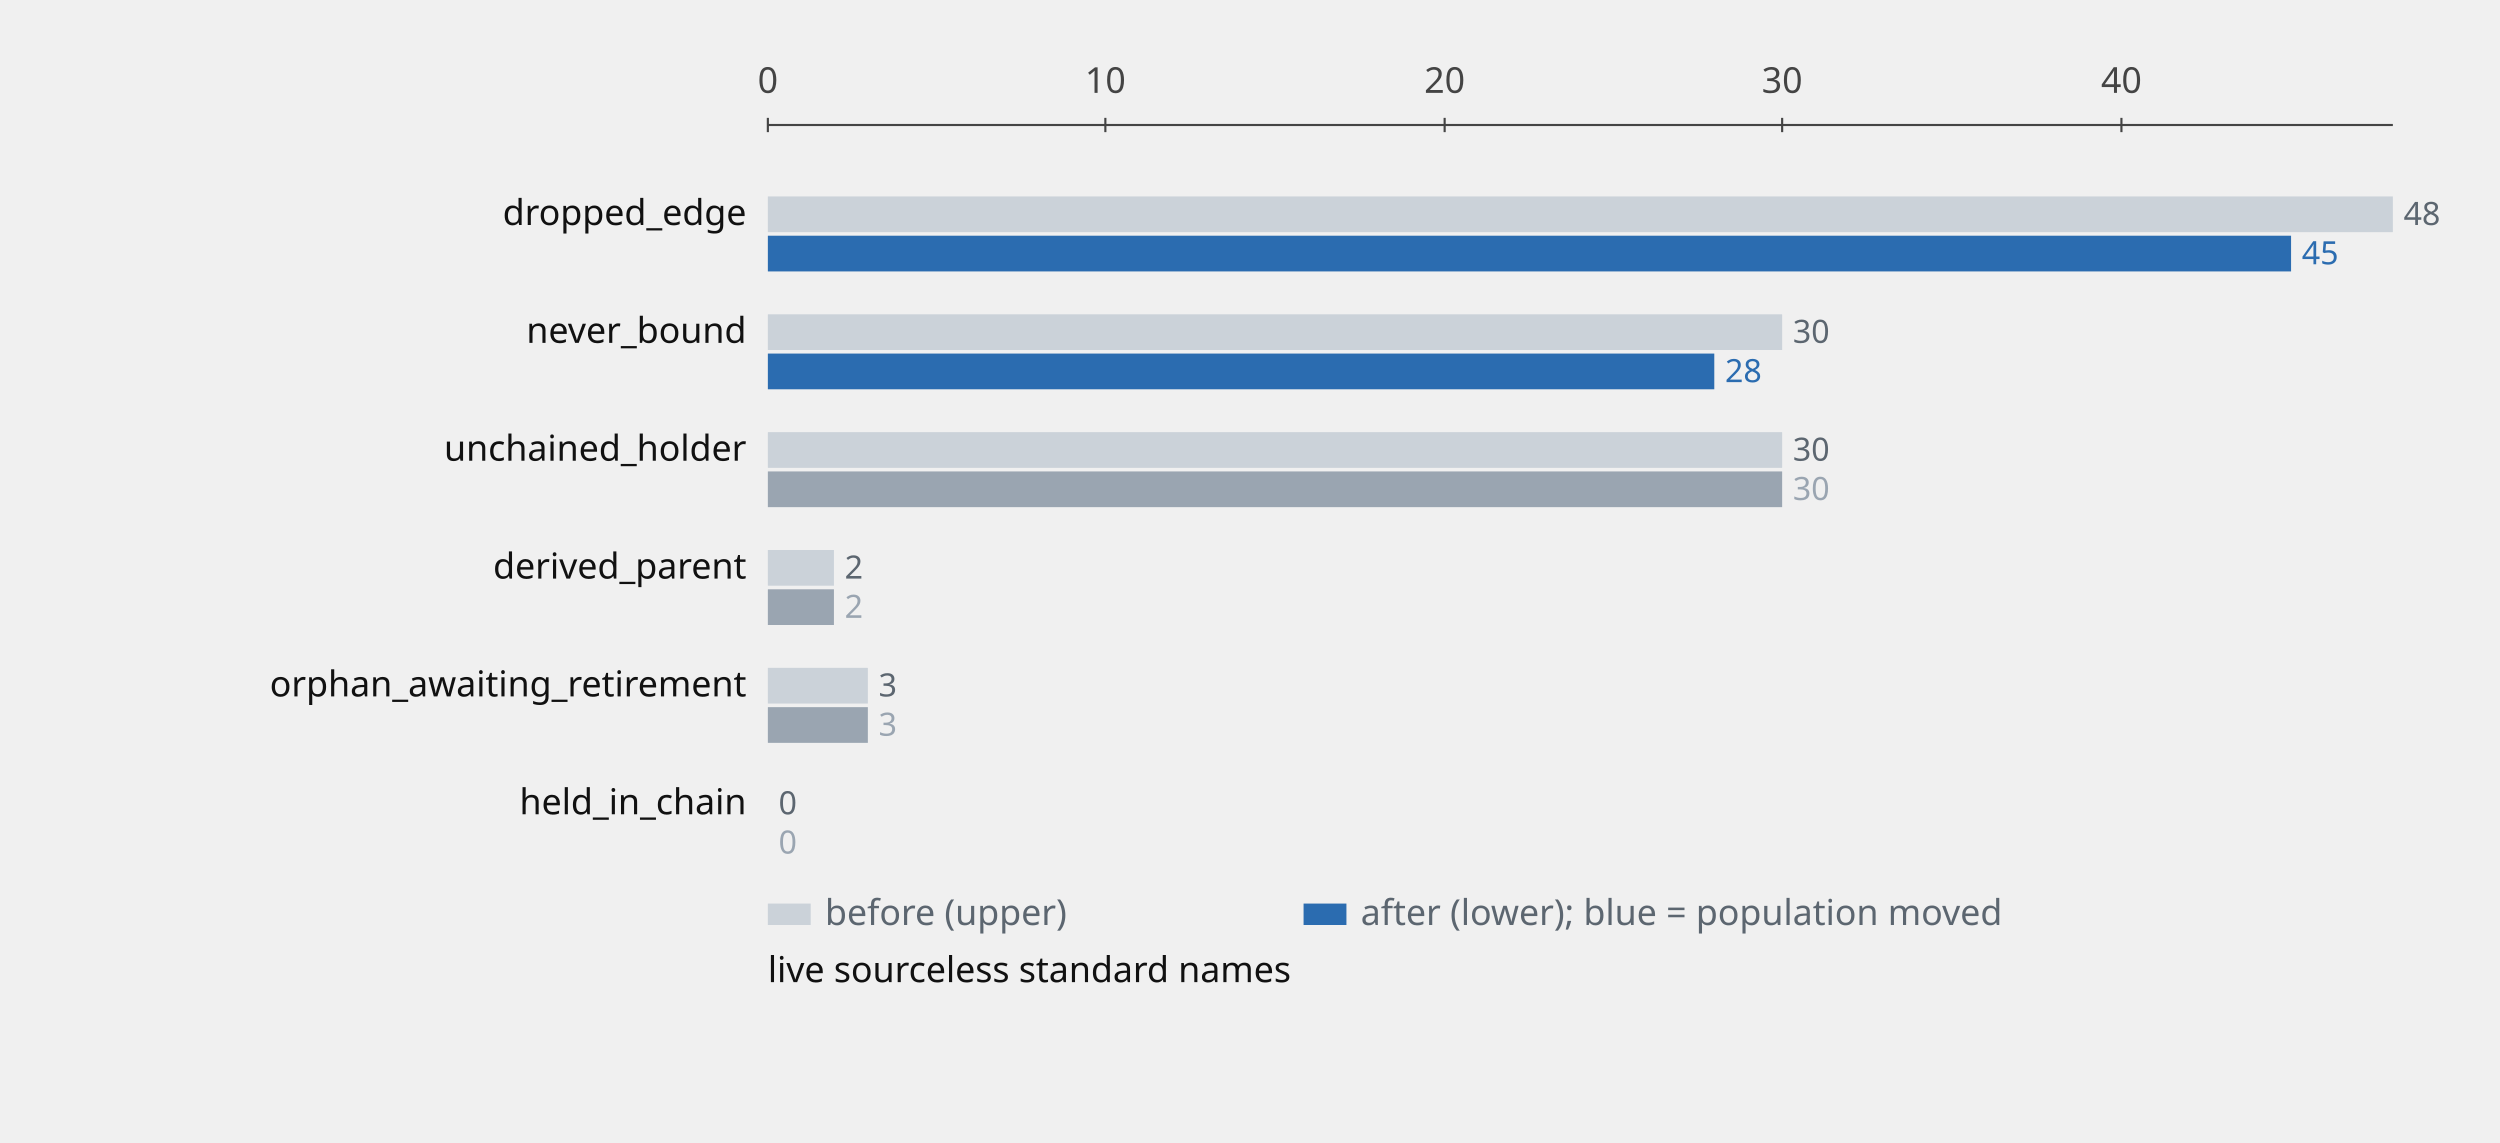
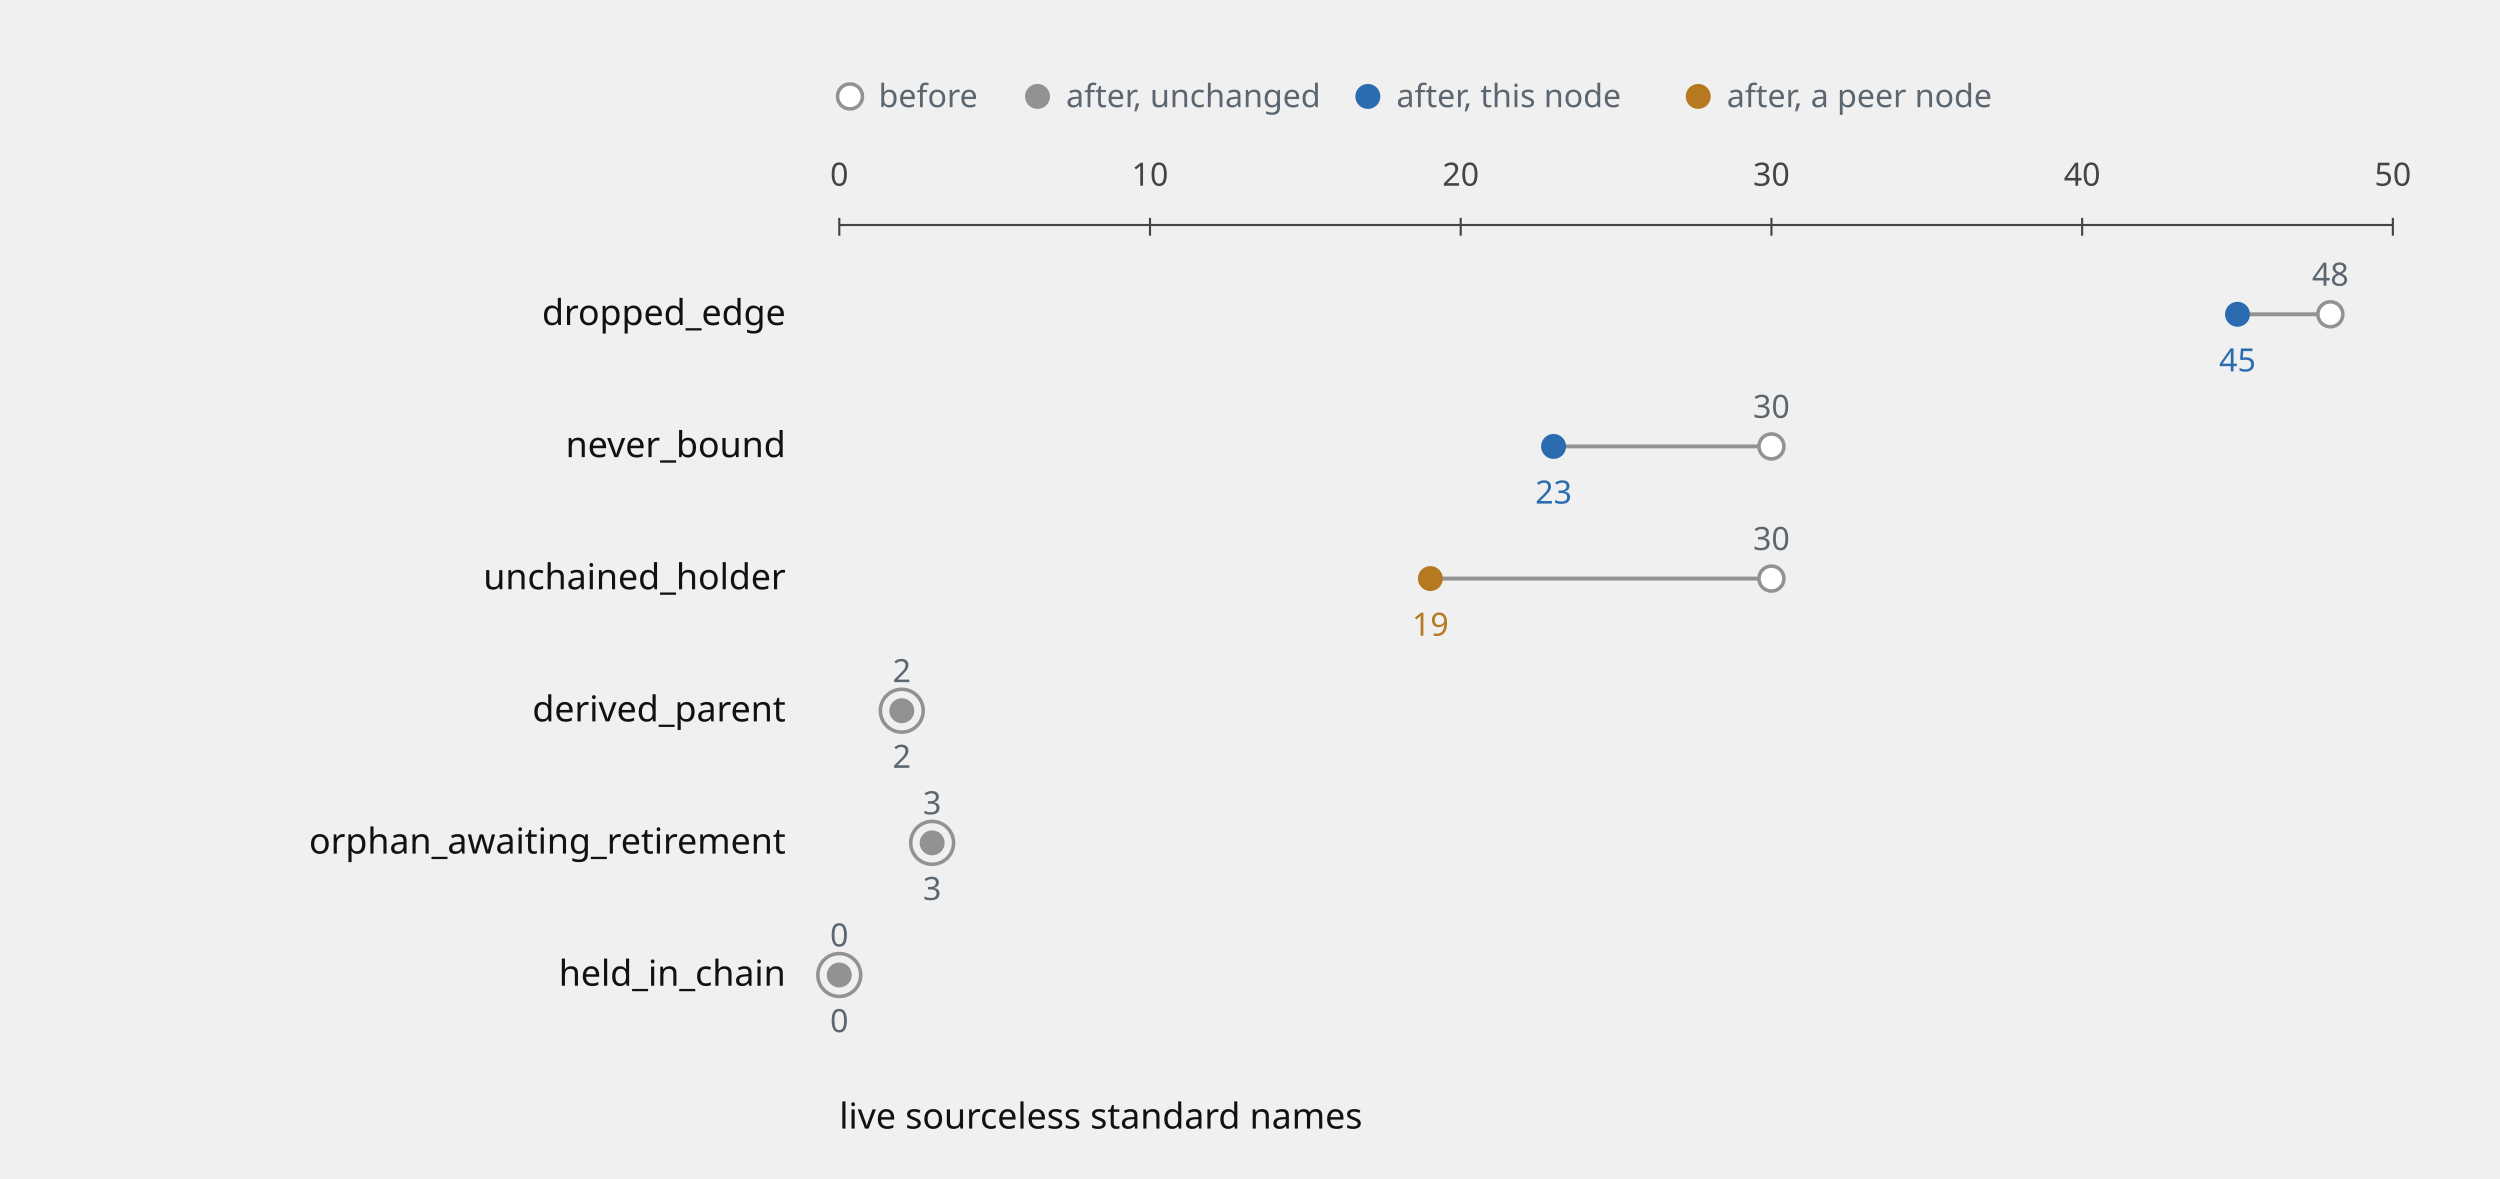
- <svg xmlns="http://www.w3.org/2000/svg" width="1400" height="640" viewBox="0 0 1400 640" font-family="sans-serif">
-   <g fill="none" stroke="#444444" stroke-width="1.2">
-     <line x1="430" y1="70" x2="1340" y2="70" />
+ <svg xmlns="http://www.w3.org/2000/svg" width="1400" height="660" viewBox="0 0 1400 660" font-family="sans-serif">
+   <g font-size="18" fill="#5c6670">
+     <circle cx="476" cy="54" r="7" fill="#ffffff" stroke="#929292" stroke-width="2" />
+     <text x="492" y="60">before</text>
+     <circle cx="581" cy="54" r="7" fill="#929292" />
+     <text x="597" y="60">after, unchanged</text>
+     <circle cx="766" cy="54" r="7" fill="#2b6cb0" />
+     <text x="782" y="60">after, this node</text>
+     <circle cx="951" cy="54" r="7" fill="#b7791f" />
+     <text x="967" y="60">after, a peer node</text>
  </g>
-   <line x1="430" y1="66" x2="430" y2="74" stroke="#444444" stroke-width="1.2" />
-   <text x="430" y="52" font-size="20" fill="#444444" text-anchor="middle">0</text>
-   <line x1="619" y1="66" x2="619" y2="74" stroke="#444444" stroke-width="1.2" />
-   <text x="619" y="52" font-size="20" fill="#444444" text-anchor="middle">10</text>
-   <line x1="809" y1="66" x2="809" y2="74" stroke="#444444" stroke-width="1.2" />
-   <text x="809" y="52" font-size="20" fill="#444444" text-anchor="middle">20</text>
-   <line x1="998" y1="66" x2="998" y2="74" stroke="#444444" stroke-width="1.2" />
-   <text x="998" y="52" font-size="20" fill="#444444" text-anchor="middle">30</text>
-   <line x1="1188" y1="66" x2="1188" y2="74" stroke="#444444" stroke-width="1.2" />
-   <text x="1188" y="52" font-size="20" fill="#444444" text-anchor="middle">40</text>
-   <text x="418" y="126" font-size="20" fill="#111111" text-anchor="end">dropped_edge</text>
-   <rect x="430" y="110" width="910" height="20" fill="#cbd2d9" />
-   <text x="1346" y="126" font-size="18" fill="#5c6670">48</text>
-   <rect x="430" y="132" width="853" height="20" fill="#2b6cb0" />
-   <text x="1289" y="148" font-size="18" fill="#2b6cb0">45</text>
-   <text x="418" y="192" font-size="20" fill="#111111" text-anchor="end">never_bound</text>
-   <rect x="430" y="176" width="568" height="20" fill="#cbd2d9" />
-   <text x="1004" y="192" font-size="18" fill="#5c6670">30</text>
-   <rect x="430" y="198" width="530" height="20" fill="#2b6cb0" />
-   <text x="966" y="214" font-size="18" fill="#2b6cb0">28</text>
-   <text x="418" y="258" font-size="20" fill="#111111" text-anchor="end">unchained_holder</text>
-   <rect x="430" y="242" width="568" height="20" fill="#cbd2d9" />
-   <text x="1004" y="258" font-size="18" fill="#5c6670">30</text>
-   <rect x="430" y="264" width="568" height="20" fill="#9aa5b1" />
-   <text x="1004" y="280" font-size="18" fill="#9aa5b1">30</text>
-   <text x="418" y="324" font-size="20" fill="#111111" text-anchor="end">derived_parent</text>
-   <rect x="430" y="308" width="37" height="20" fill="#cbd2d9" />
-   <text x="473" y="324" font-size="18" fill="#5c6670">2</text>
-   <rect x="430" y="330" width="37" height="20" fill="#9aa5b1" />
-   <text x="473" y="346" font-size="18" fill="#9aa5b1">2</text>
-   <text x="418" y="390" font-size="20" fill="#111111" text-anchor="end">orphan_awaiting_retirement</text>
-   <rect x="430" y="374" width="56" height="20" fill="#cbd2d9" />
-   <text x="492" y="390" font-size="18" fill="#5c6670">3</text>
-   <rect x="430" y="396" width="56" height="20" fill="#9aa5b1" />
-   <text x="492" y="412" font-size="18" fill="#9aa5b1">3</text>
-   <text x="418" y="456" font-size="20" fill="#111111" text-anchor="end">held_in_chain</text>
-   <rect x="430" y="440" width="0" height="20" fill="#cbd2d9" />
-   <text x="436" y="456" font-size="18" fill="#5c6670">0</text>
-   <rect x="430" y="462" width="0" height="20" fill="#9aa5b1" />
-   <text x="436" y="478" font-size="18" fill="#9aa5b1">0</text>
-   <rect x="430" y="506" width="24" height="12" fill="#cbd2d9" />
-   <text x="462" y="518" font-size="20" fill="#5c6670">before (upper)</text>
-   <rect x="730" y="506" width="24" height="12" fill="#2b6cb0" />
-   <text x="762" y="518" font-size="20" fill="#5c6670">after (lower); blue = population moved</text>
-   <text x="430" y="550" font-size="20" fill="#111111">live sourceless standard names</text>
+   <line x1="470" y1="126" x2="1340" y2="126" stroke="#444444" stroke-width="1.2" />
+   <g stroke="#444444" stroke-width="1.2">
+     <line x1="470" y1="122" x2="470" y2="132" />
+     <line x1="644" y1="122" x2="644" y2="132" />
+     <line x1="818" y1="122" x2="818" y2="132" />
+     <line x1="992" y1="122" x2="992" y2="132" />
+     <line x1="1166" y1="122" x2="1166" y2="132" />
+     <line x1="1340" y1="122" x2="1340" y2="132" />
+   </g>
+   <g font-size="18" fill="#444444" text-anchor="middle">
+     <text x="470" y="104">0</text>
+     <text x="644" y="104">10</text>
+     <text x="818" y="104">20</text>
+     <text x="992" y="104">30</text>
+     <text x="1166" y="104">40</text>
+     <text x="1340" y="104">50</text>
+   </g>
+   <g font-size="20" fill="#111111" text-anchor="end">
+     <text x="440" y="182">dropped_edge</text>
+     <text x="440" y="256">never_bound</text>
+     <text x="440" y="330">unchained_holder</text>
+     <text x="440" y="404">derived_parent</text>
+     <text x="440" y="478">orphan_awaiting_retirement</text>
+     <text x="440" y="552">held_in_chain</text>
+   </g>
+   <line x1="1305" y1="176" x2="1253" y2="176" stroke="#929292" stroke-width="2.2" />
+   <circle cx="1305" cy="176" r="7" fill="#ffffff" stroke="#929292" stroke-width="2" />
+   <circle cx="1253" cy="176" r="7" fill="#2b6cb0" />
+   <text x="1305" y="160" font-size="18" fill="#5c6670" text-anchor="middle">48</text>
+   <text x="1253" y="208" font-size="18" fill="#2b6cb0" text-anchor="middle">45</text>
+   <line x1="992" y1="250" x2="870" y2="250" stroke="#929292" stroke-width="2.2" />
+   <circle cx="992" cy="250" r="7" fill="#ffffff" stroke="#929292" stroke-width="2" />
+   <circle cx="870" cy="250" r="7" fill="#2b6cb0" />
+   <text x="992" y="234" font-size="18" fill="#5c6670" text-anchor="middle">30</text>
+   <text x="870" y="282" font-size="18" fill="#2b6cb0" text-anchor="middle">23</text>
+   <line x1="992" y1="324" x2="801" y2="324" stroke="#929292" stroke-width="2.2" />
+   <circle cx="992" cy="324" r="7" fill="#ffffff" stroke="#929292" stroke-width="2" />
+   <circle cx="801" cy="324" r="7" fill="#b7791f" />
+   <text x="992" y="308" font-size="18" fill="#5c6670" text-anchor="middle">30</text>
+   <text x="801" y="356" font-size="18" fill="#b7791f" text-anchor="middle">19</text>
+   <circle cx="505" cy="398" r="12" fill="none" stroke="#929292" stroke-width="2" />
+   <circle cx="505" cy="398" r="7" fill="#929292" />
+   <text x="505" y="382" font-size="18" fill="#5c6670" text-anchor="middle">2</text>
+   <text x="505" y="430" font-size="18" fill="#5c6670" text-anchor="middle">2</text>
+   <circle cx="522" cy="472" r="12" fill="none" stroke="#929292" stroke-width="2" />
+   <circle cx="522" cy="472" r="7" fill="#929292" />
+   <text x="522" y="456" font-size="18" fill="#5c6670" text-anchor="middle">3</text>
+   <text x="522" y="504" font-size="18" fill="#5c6670" text-anchor="middle">3</text>
+   <circle cx="470" cy="546" r="12" fill="none" stroke="#929292" stroke-width="2" />
+   <circle cx="470" cy="546" r="7" fill="#929292" />
+   <text x="470" y="530" font-size="18" fill="#5c6670" text-anchor="middle">0</text>
+   <text x="470" y="578" font-size="18" fill="#5c6670" text-anchor="middle">0</text>
+   <text x="470" y="632" font-size="20" fill="#111111">live sourceless standard names</text>
</svg>
